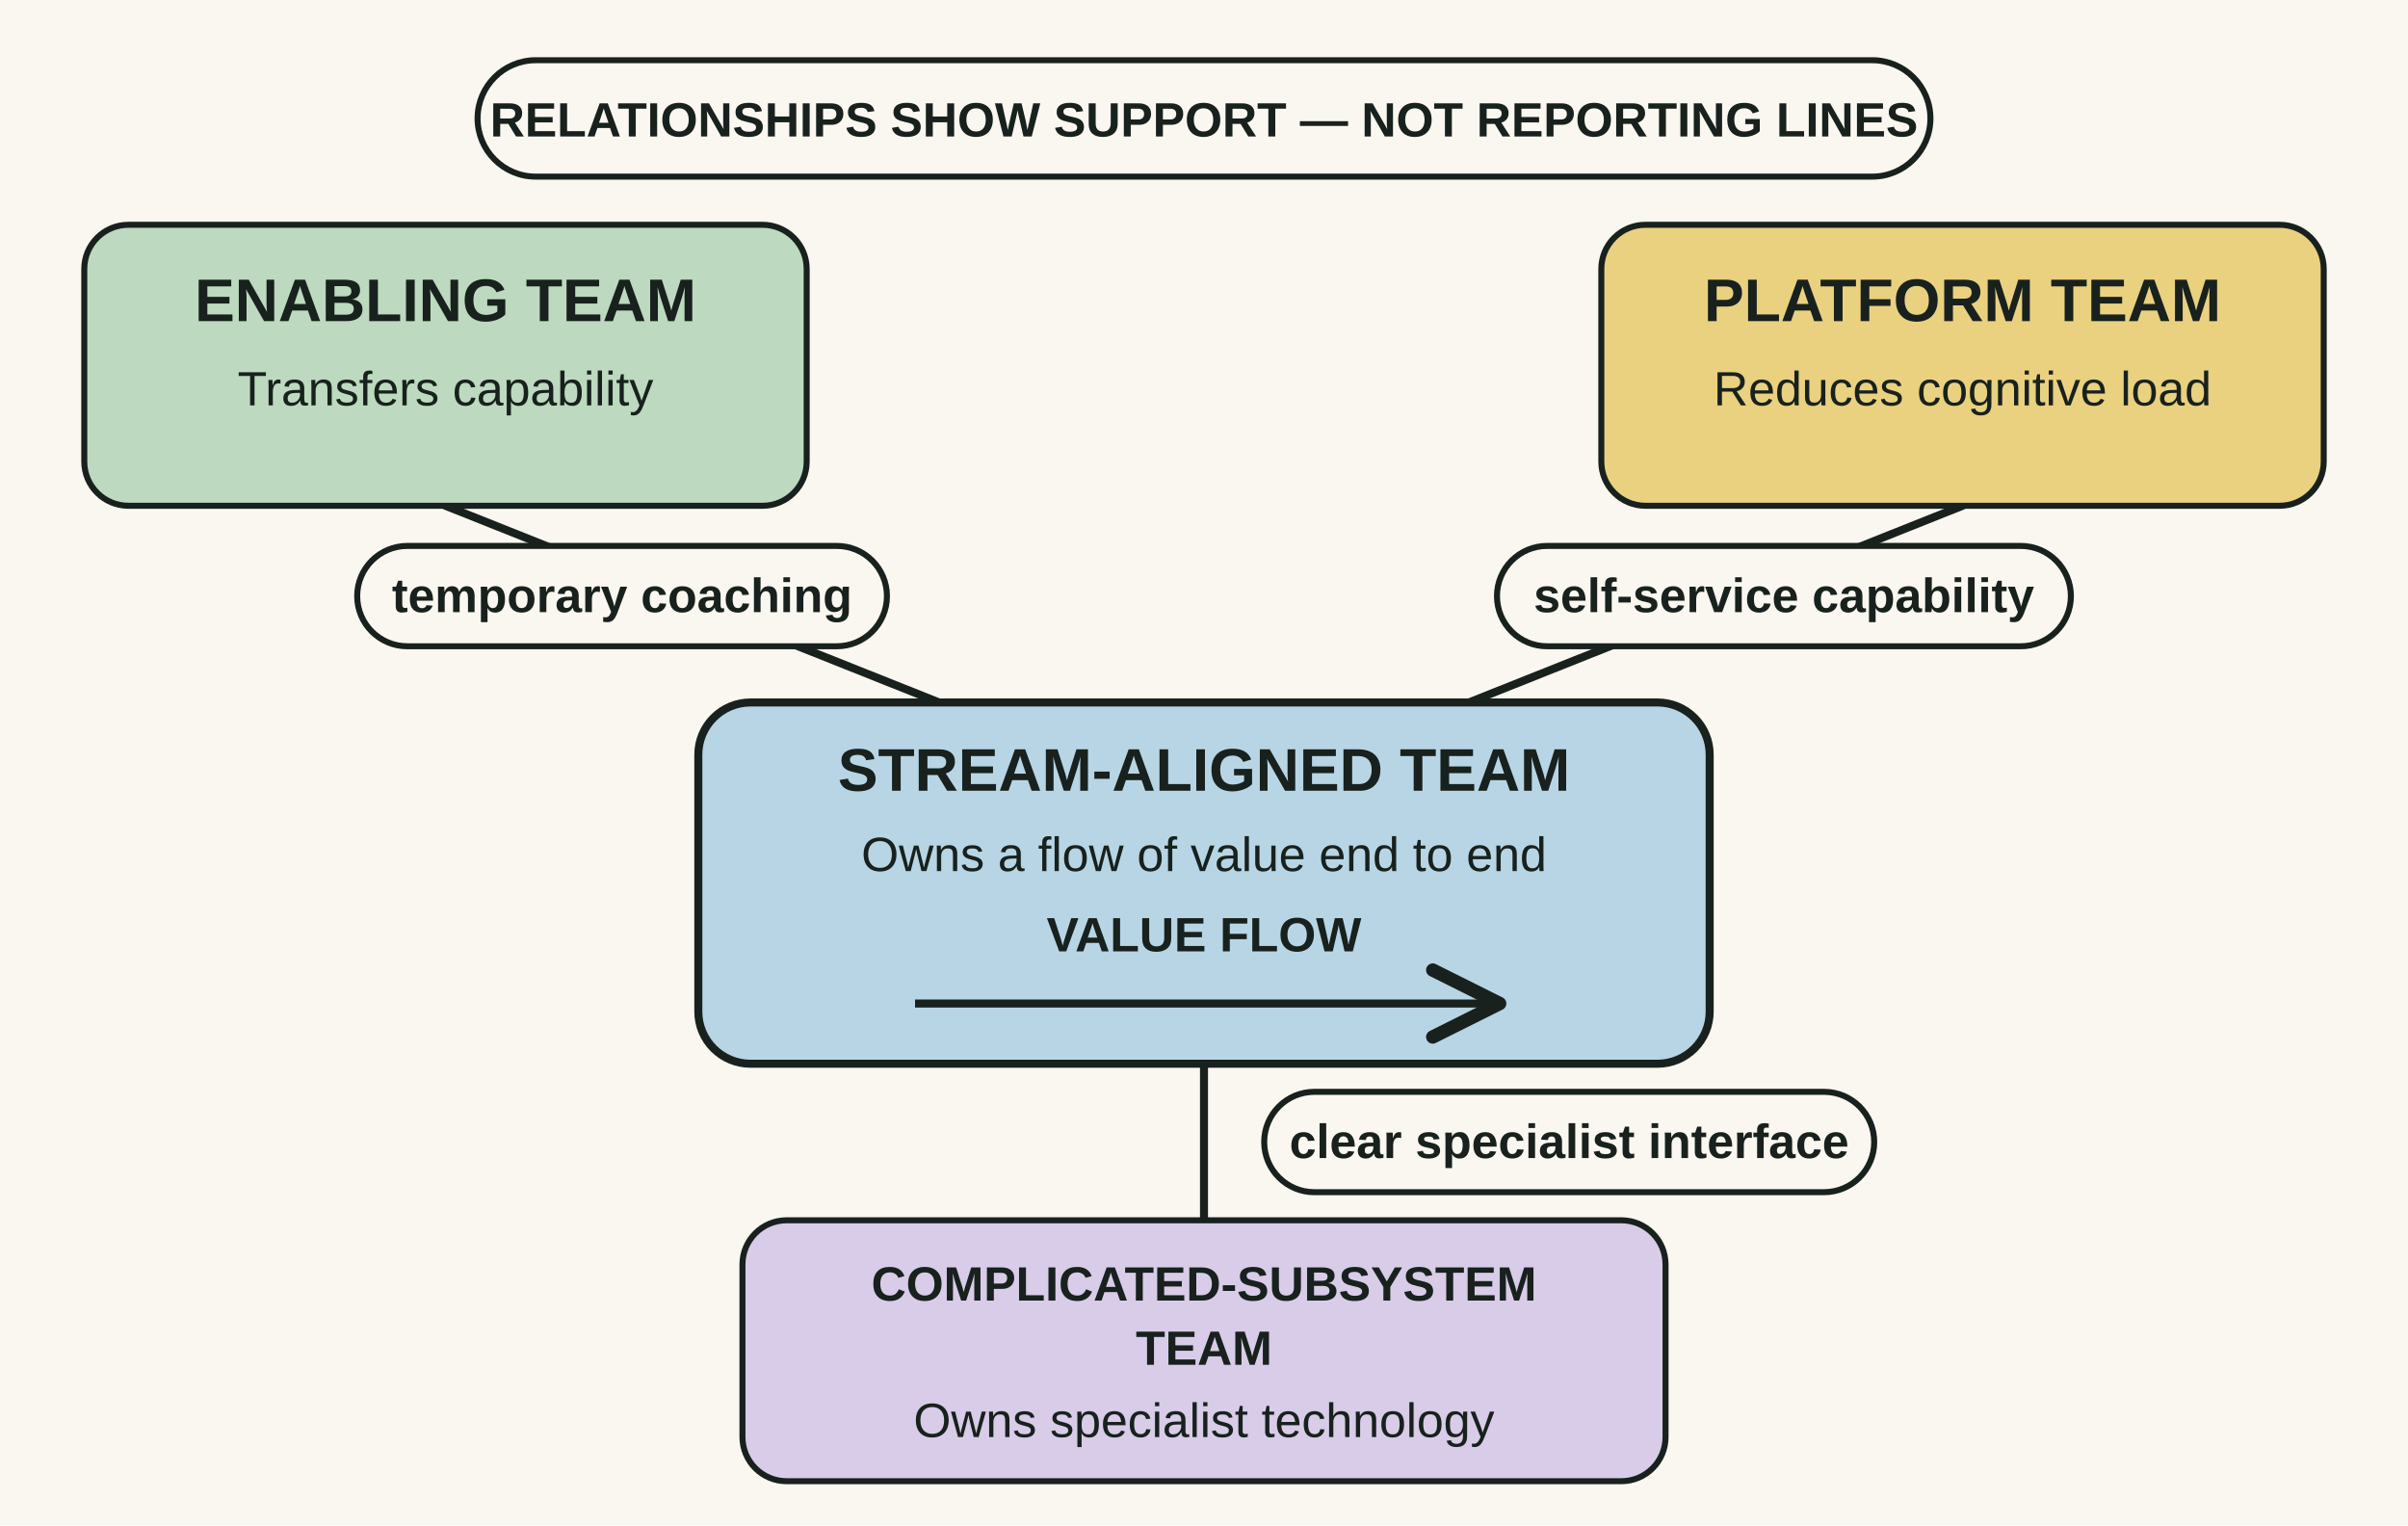
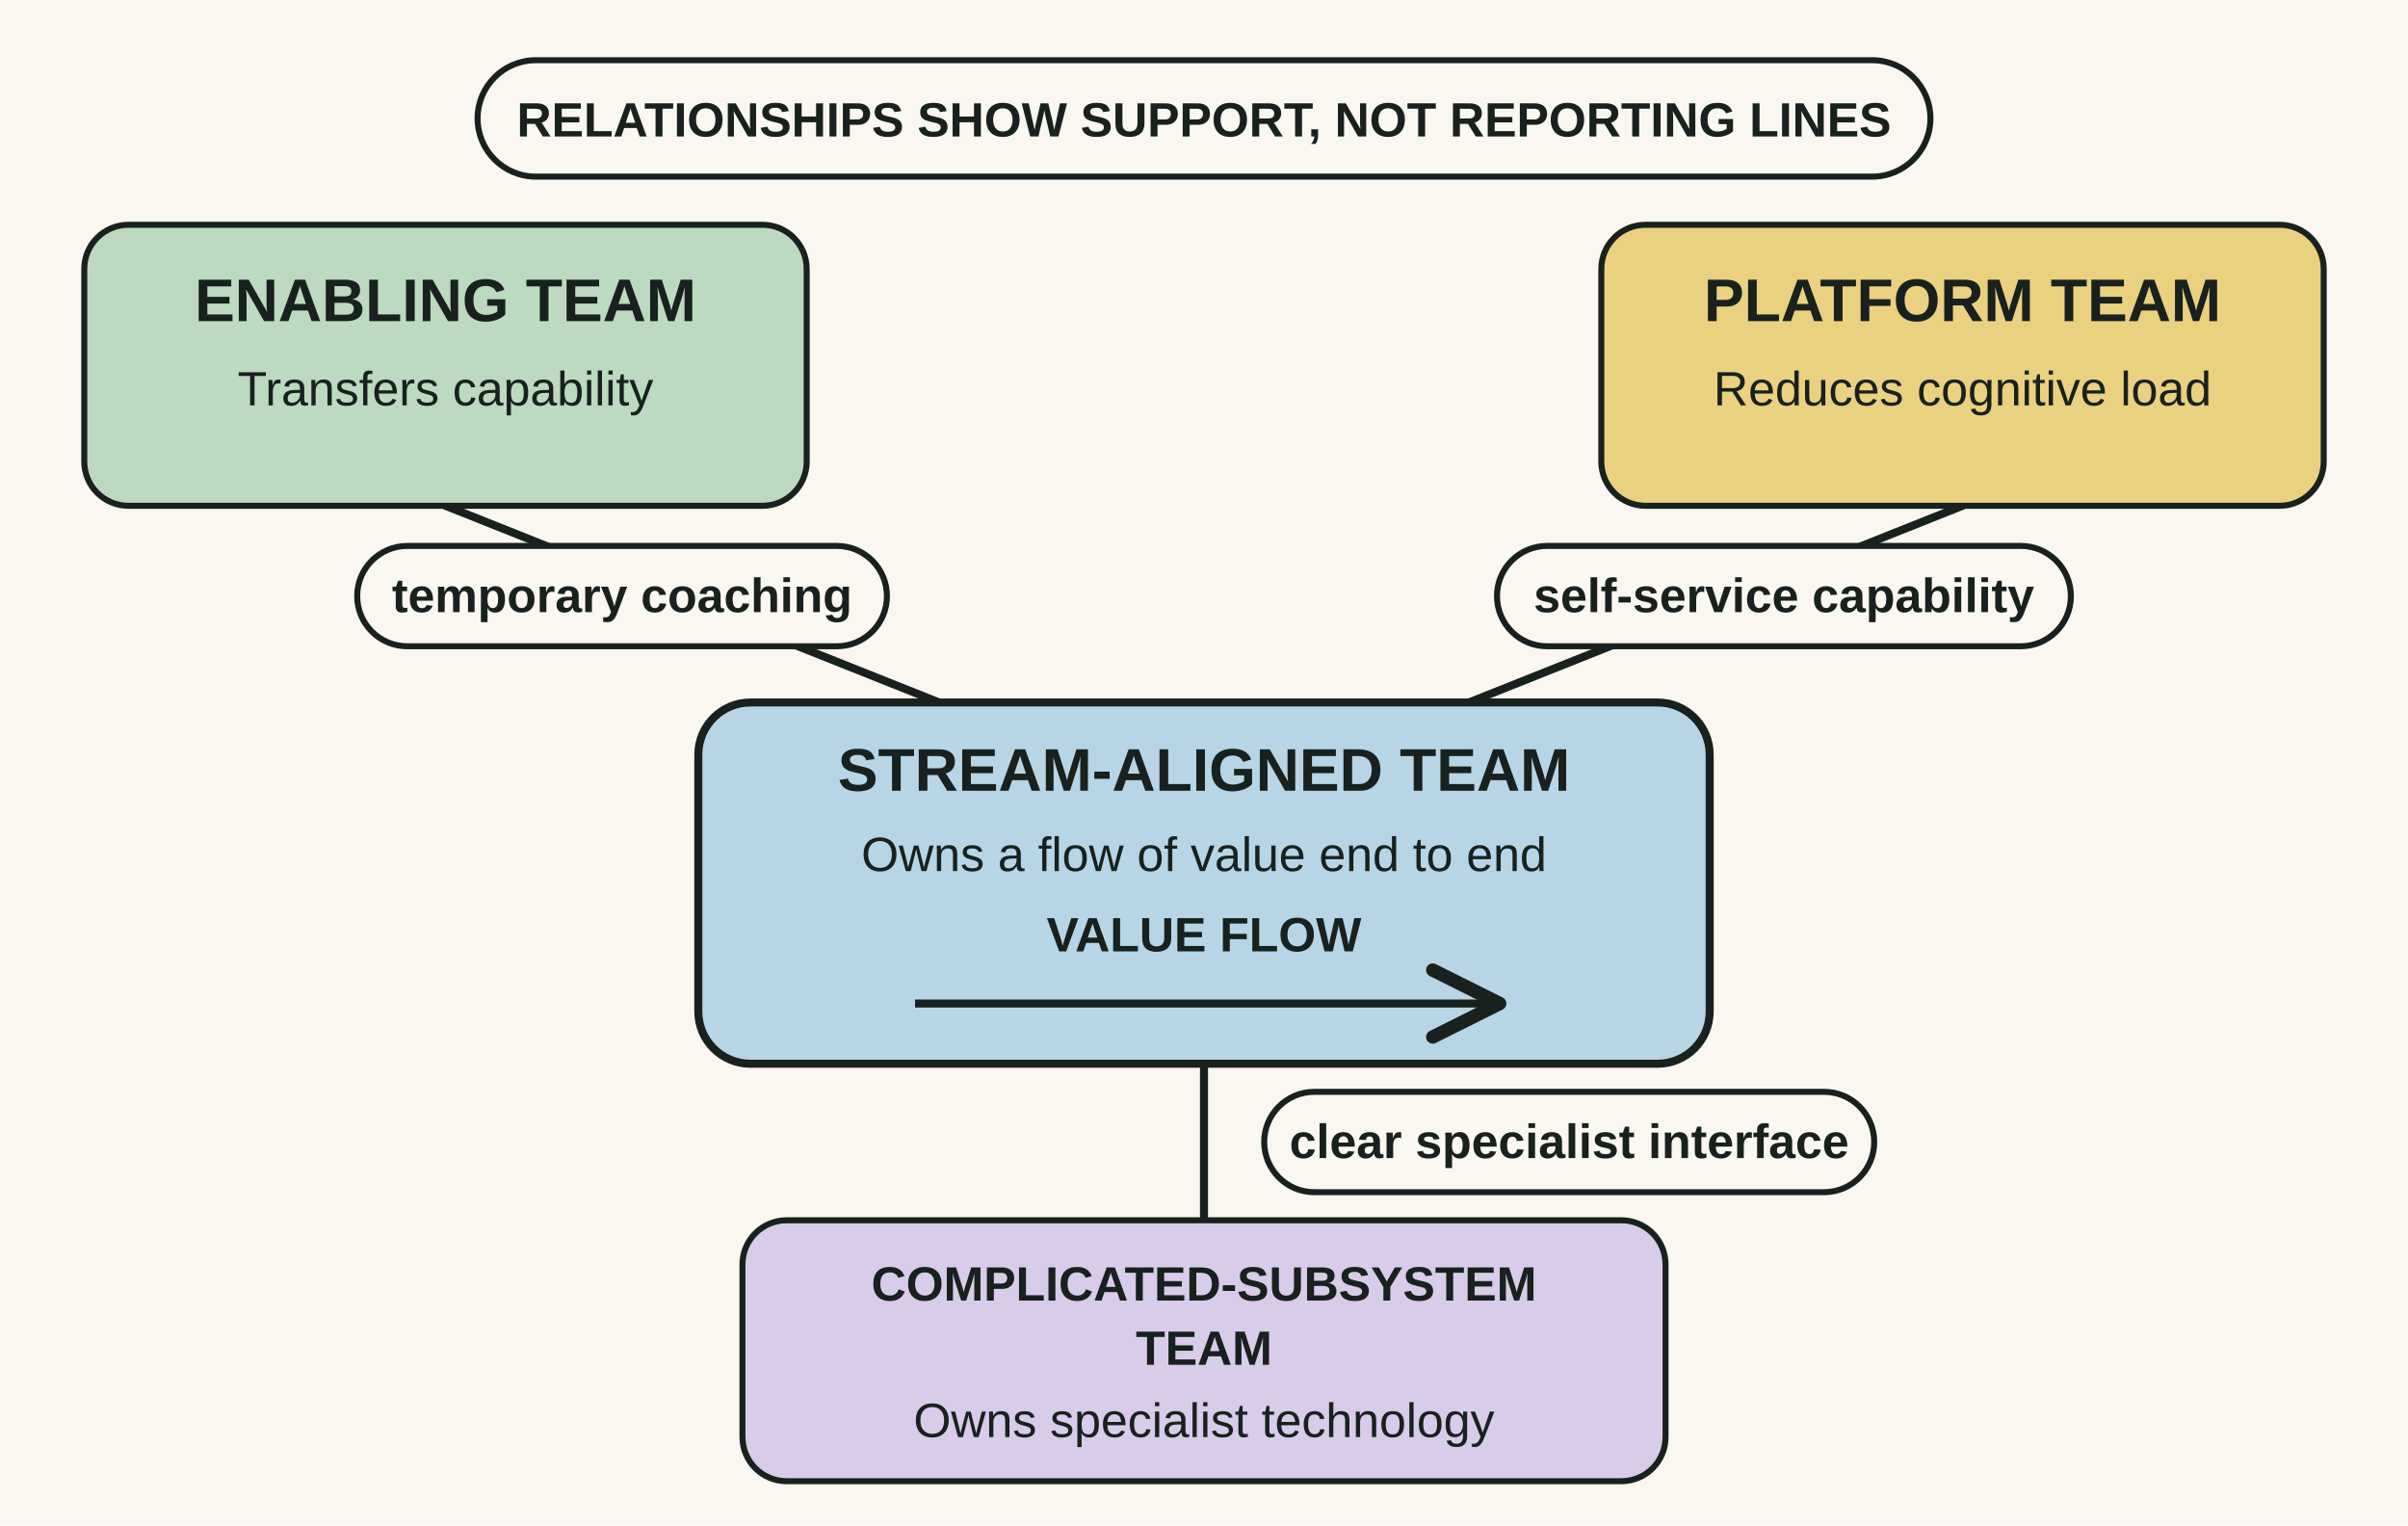
<svg xmlns="http://www.w3.org/2000/svg" viewBox="0 0 1200 760" role="img" aria-labelledby="team-types-title team-types-desc">
  <defs>
    <marker id="value-flow-arrow" viewBox="0 0 12 12" refX="10" refY="6" markerWidth="10" markerHeight="10" orient="auto">
      <path d="M1 1l10 5-10 5" fill="none" stroke="#18211d" stroke-width="2" stroke-linecap="round" stroke-linejoin="round" />
    </marker>
  </defs>
  <rect width="1200" height="760" fill="#faf7f0" />
  <rect x="238" y="30" width="724" height="58" rx="29" fill="#faf7f0" stroke="#18211d" stroke-width="3" />
-   <text x="600" y="68" text-anchor="middle" font-family="Arial, sans-serif" font-size="24" font-weight="700" fill="#18211d">RELATIONSHIPS SHOW SUPPORT — NOT REPORTING LINES</text>
+   <text x="600" y="68" text-anchor="middle" font-family="Arial, sans-serif" font-size="24" font-weight="700" fill="#18211d">RELATIONSHIPS SHOW SUPPORT, NOT REPORTING LINES</text>
  <g fill="none" stroke="#18211d" stroke-width="4" stroke-linecap="round">
    <path d="M222 252L468 350" />
    <path d="M978 252L732 350" />
    <path d="M600 530V608" />
  </g>
  <rect x="178" y="272" width="264" height="50" rx="25" fill="#faf7f0" stroke="#18211d" stroke-width="3" />
  <text x="310" y="305" text-anchor="middle" font-family="Arial, sans-serif" font-size="24" font-weight="700" fill="#18211d">temporary coaching</text>
  <rect x="746" y="272" width="286" height="50" rx="25" fill="#faf7f0" stroke="#18211d" stroke-width="3" />
  <text x="889" y="305" text-anchor="middle" font-family="Arial, sans-serif" font-size="24" font-weight="700" fill="#18211d">self-service capability</text>
  <rect x="630" y="544" width="304" height="50" rx="25" fill="#faf7f0" stroke="#18211d" stroke-width="3" />
  <text x="782" y="577" text-anchor="middle" font-family="Arial, sans-serif" font-size="24" font-weight="700" fill="#18211d">clear specialist interface</text>
  <g font-family="Arial, sans-serif" fill="#18211d" stroke="#18211d" stroke-width="3">
    <rect x="42" y="112" width="360" height="140" rx="22" fill="#bdd9bf" />
    <rect x="798" y="112" width="360" height="140" rx="22" fill="#e9d17f" />
    <rect x="348" y="350" width="504" height="180" rx="26" fill="#b8d5e5" stroke-width="4" />
    <rect x="370" y="608" width="460" height="130" rx="22" fill="#d8cce8" />
    <g stroke="none">
      <text x="222" y="160" text-anchor="middle" font-size="30" font-weight="700">ENABLING TEAM</text>
      <text x="222" y="202" text-anchor="middle" font-size="24">Transfers capability</text>
      <text x="978" y="160" text-anchor="middle" font-size="30" font-weight="700">PLATFORM TEAM</text>
      <text x="978" y="202" text-anchor="middle" font-size="24">Reduces cognitive load</text>
      <text x="600" y="394" text-anchor="middle" font-size="30" font-weight="700">STREAM-ALIGNED TEAM</text>
      <text x="600" y="434" text-anchor="middle" font-size="24">Owns a flow of value end to end</text>
      <text x="600" y="474" text-anchor="middle" font-size="24" font-weight="700">VALUE FLOW</text>
      <path d="M456 500H744" fill="none" stroke="#18211d" stroke-width="4" marker-end="url(#value-flow-arrow)" />
      <text x="600" y="648" text-anchor="middle" font-size="24" font-weight="700">COMPLICATED-SUBSYSTEM</text>
      <text x="600" y="680" text-anchor="middle" font-size="24" font-weight="700">TEAM</text>
      <text x="600" y="716" text-anchor="middle" font-size="24">Owns specialist technology</text>
    </g>
  </g>
</svg>
